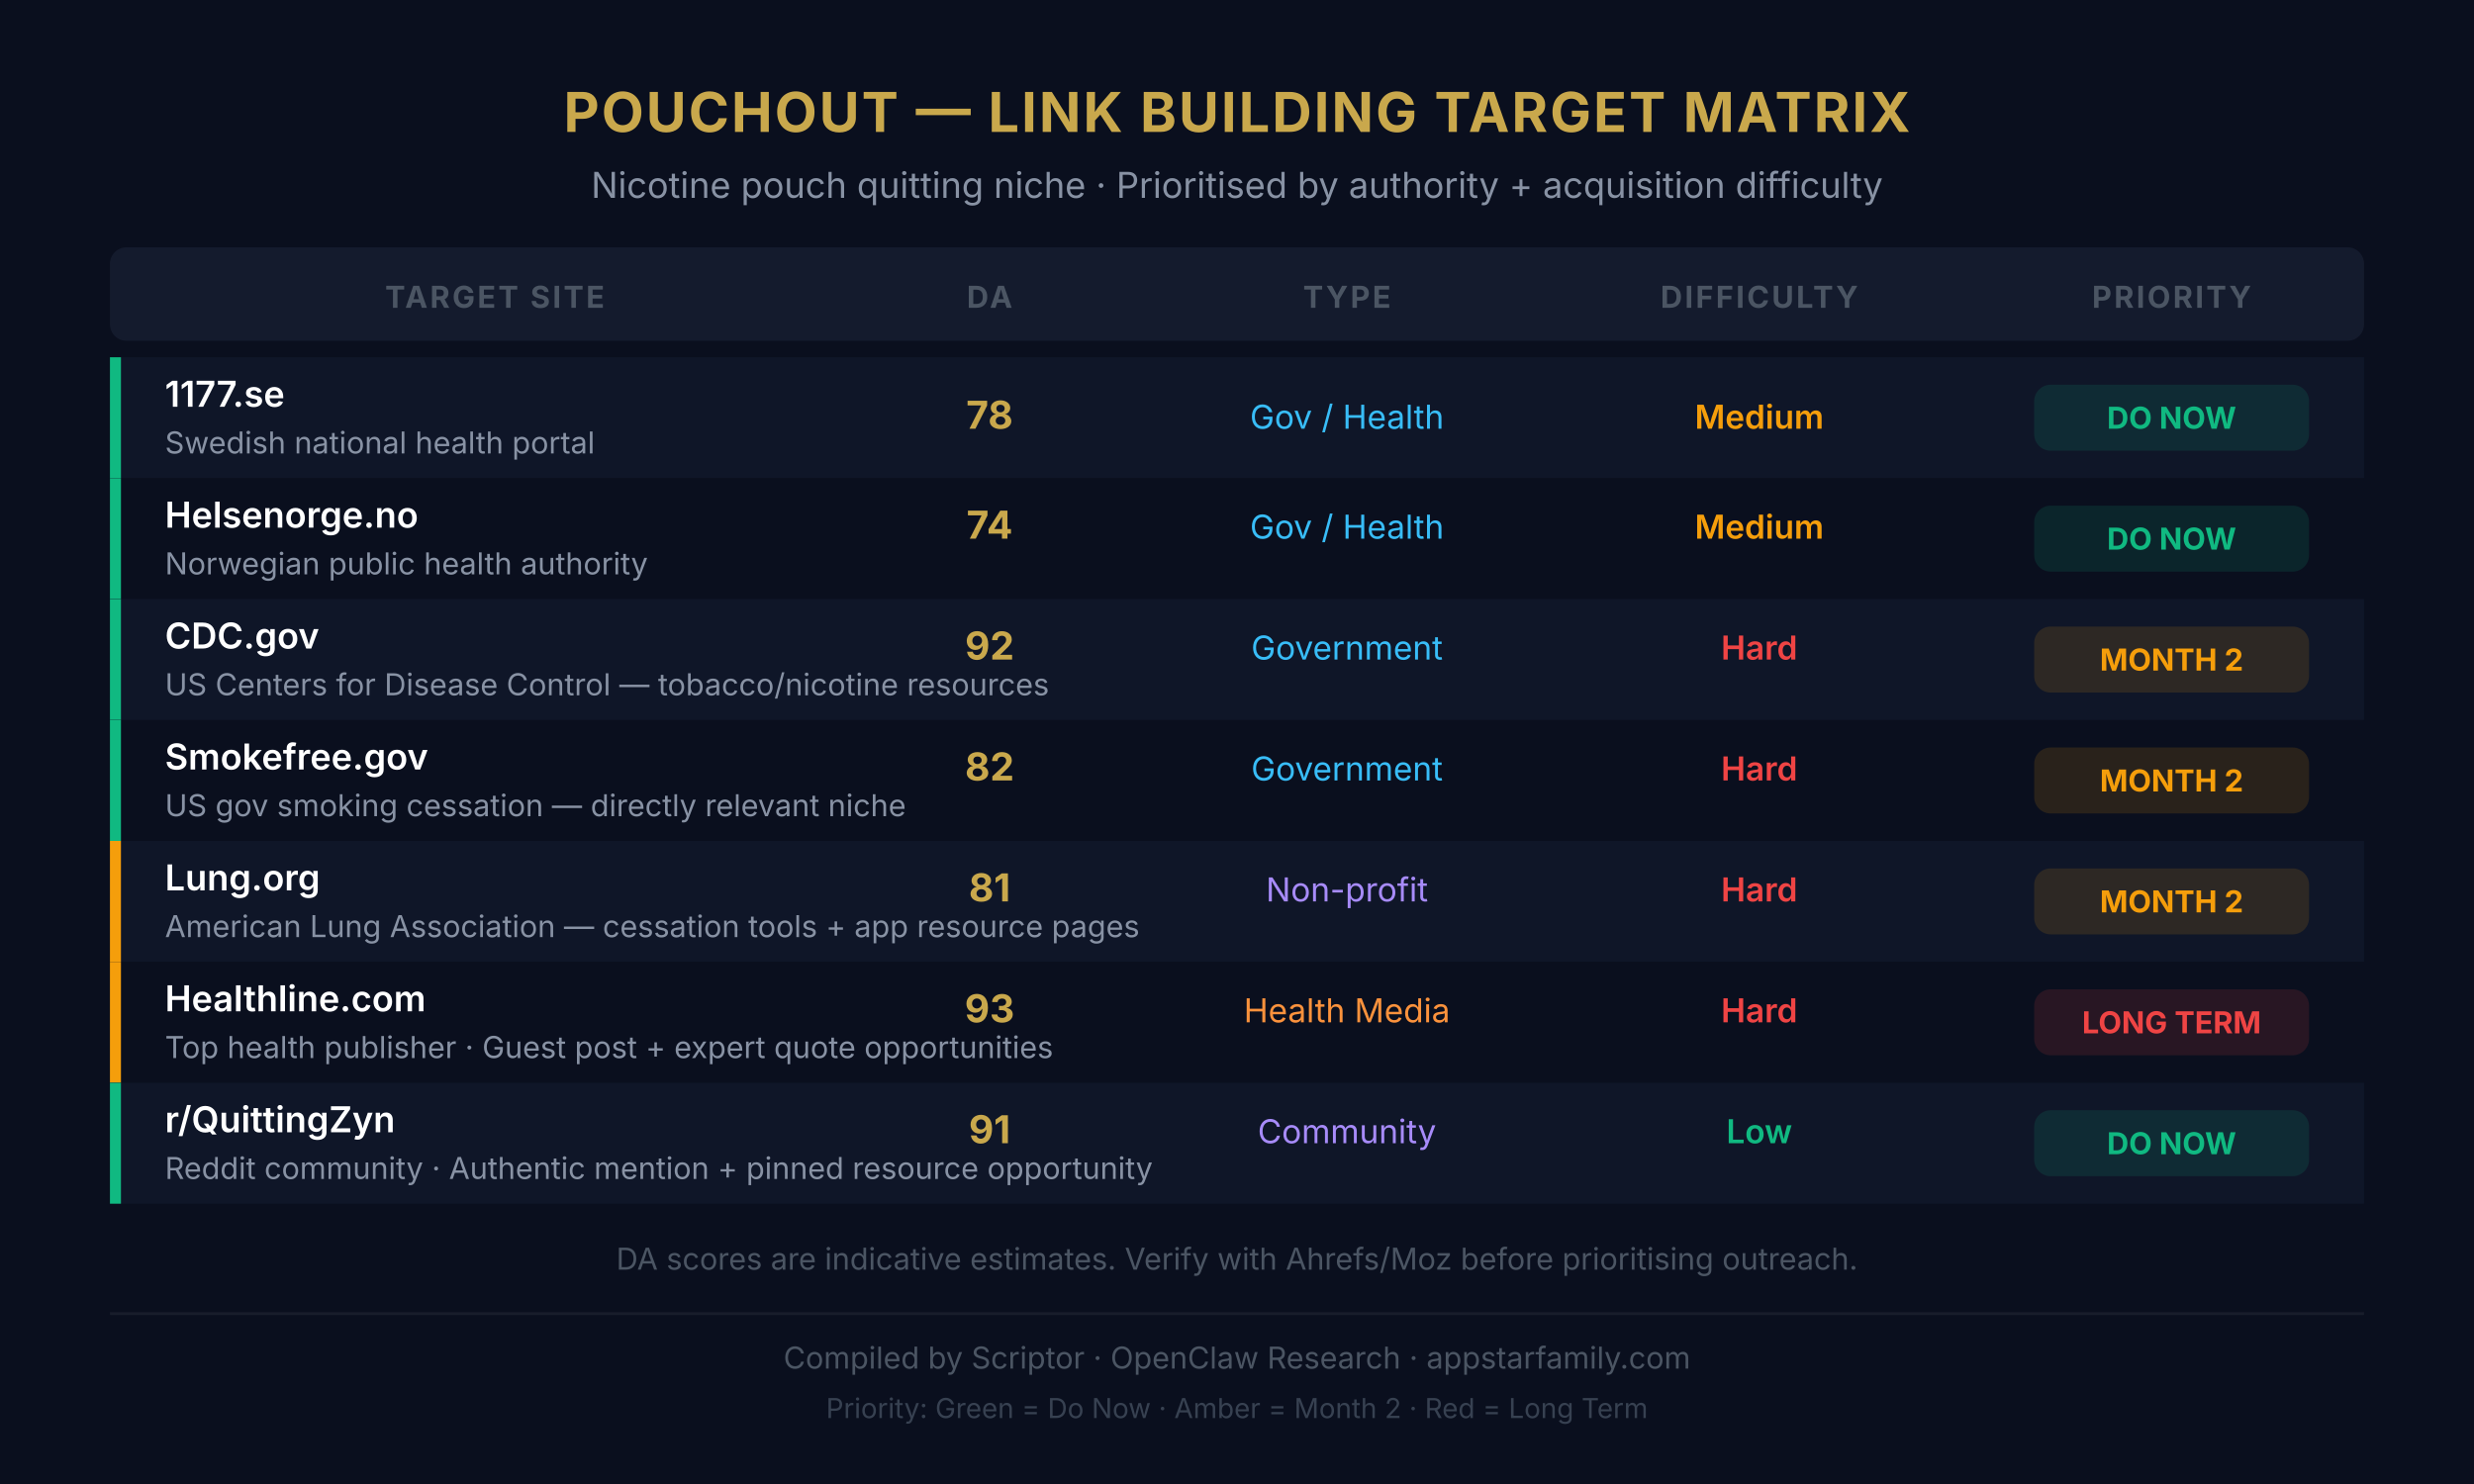
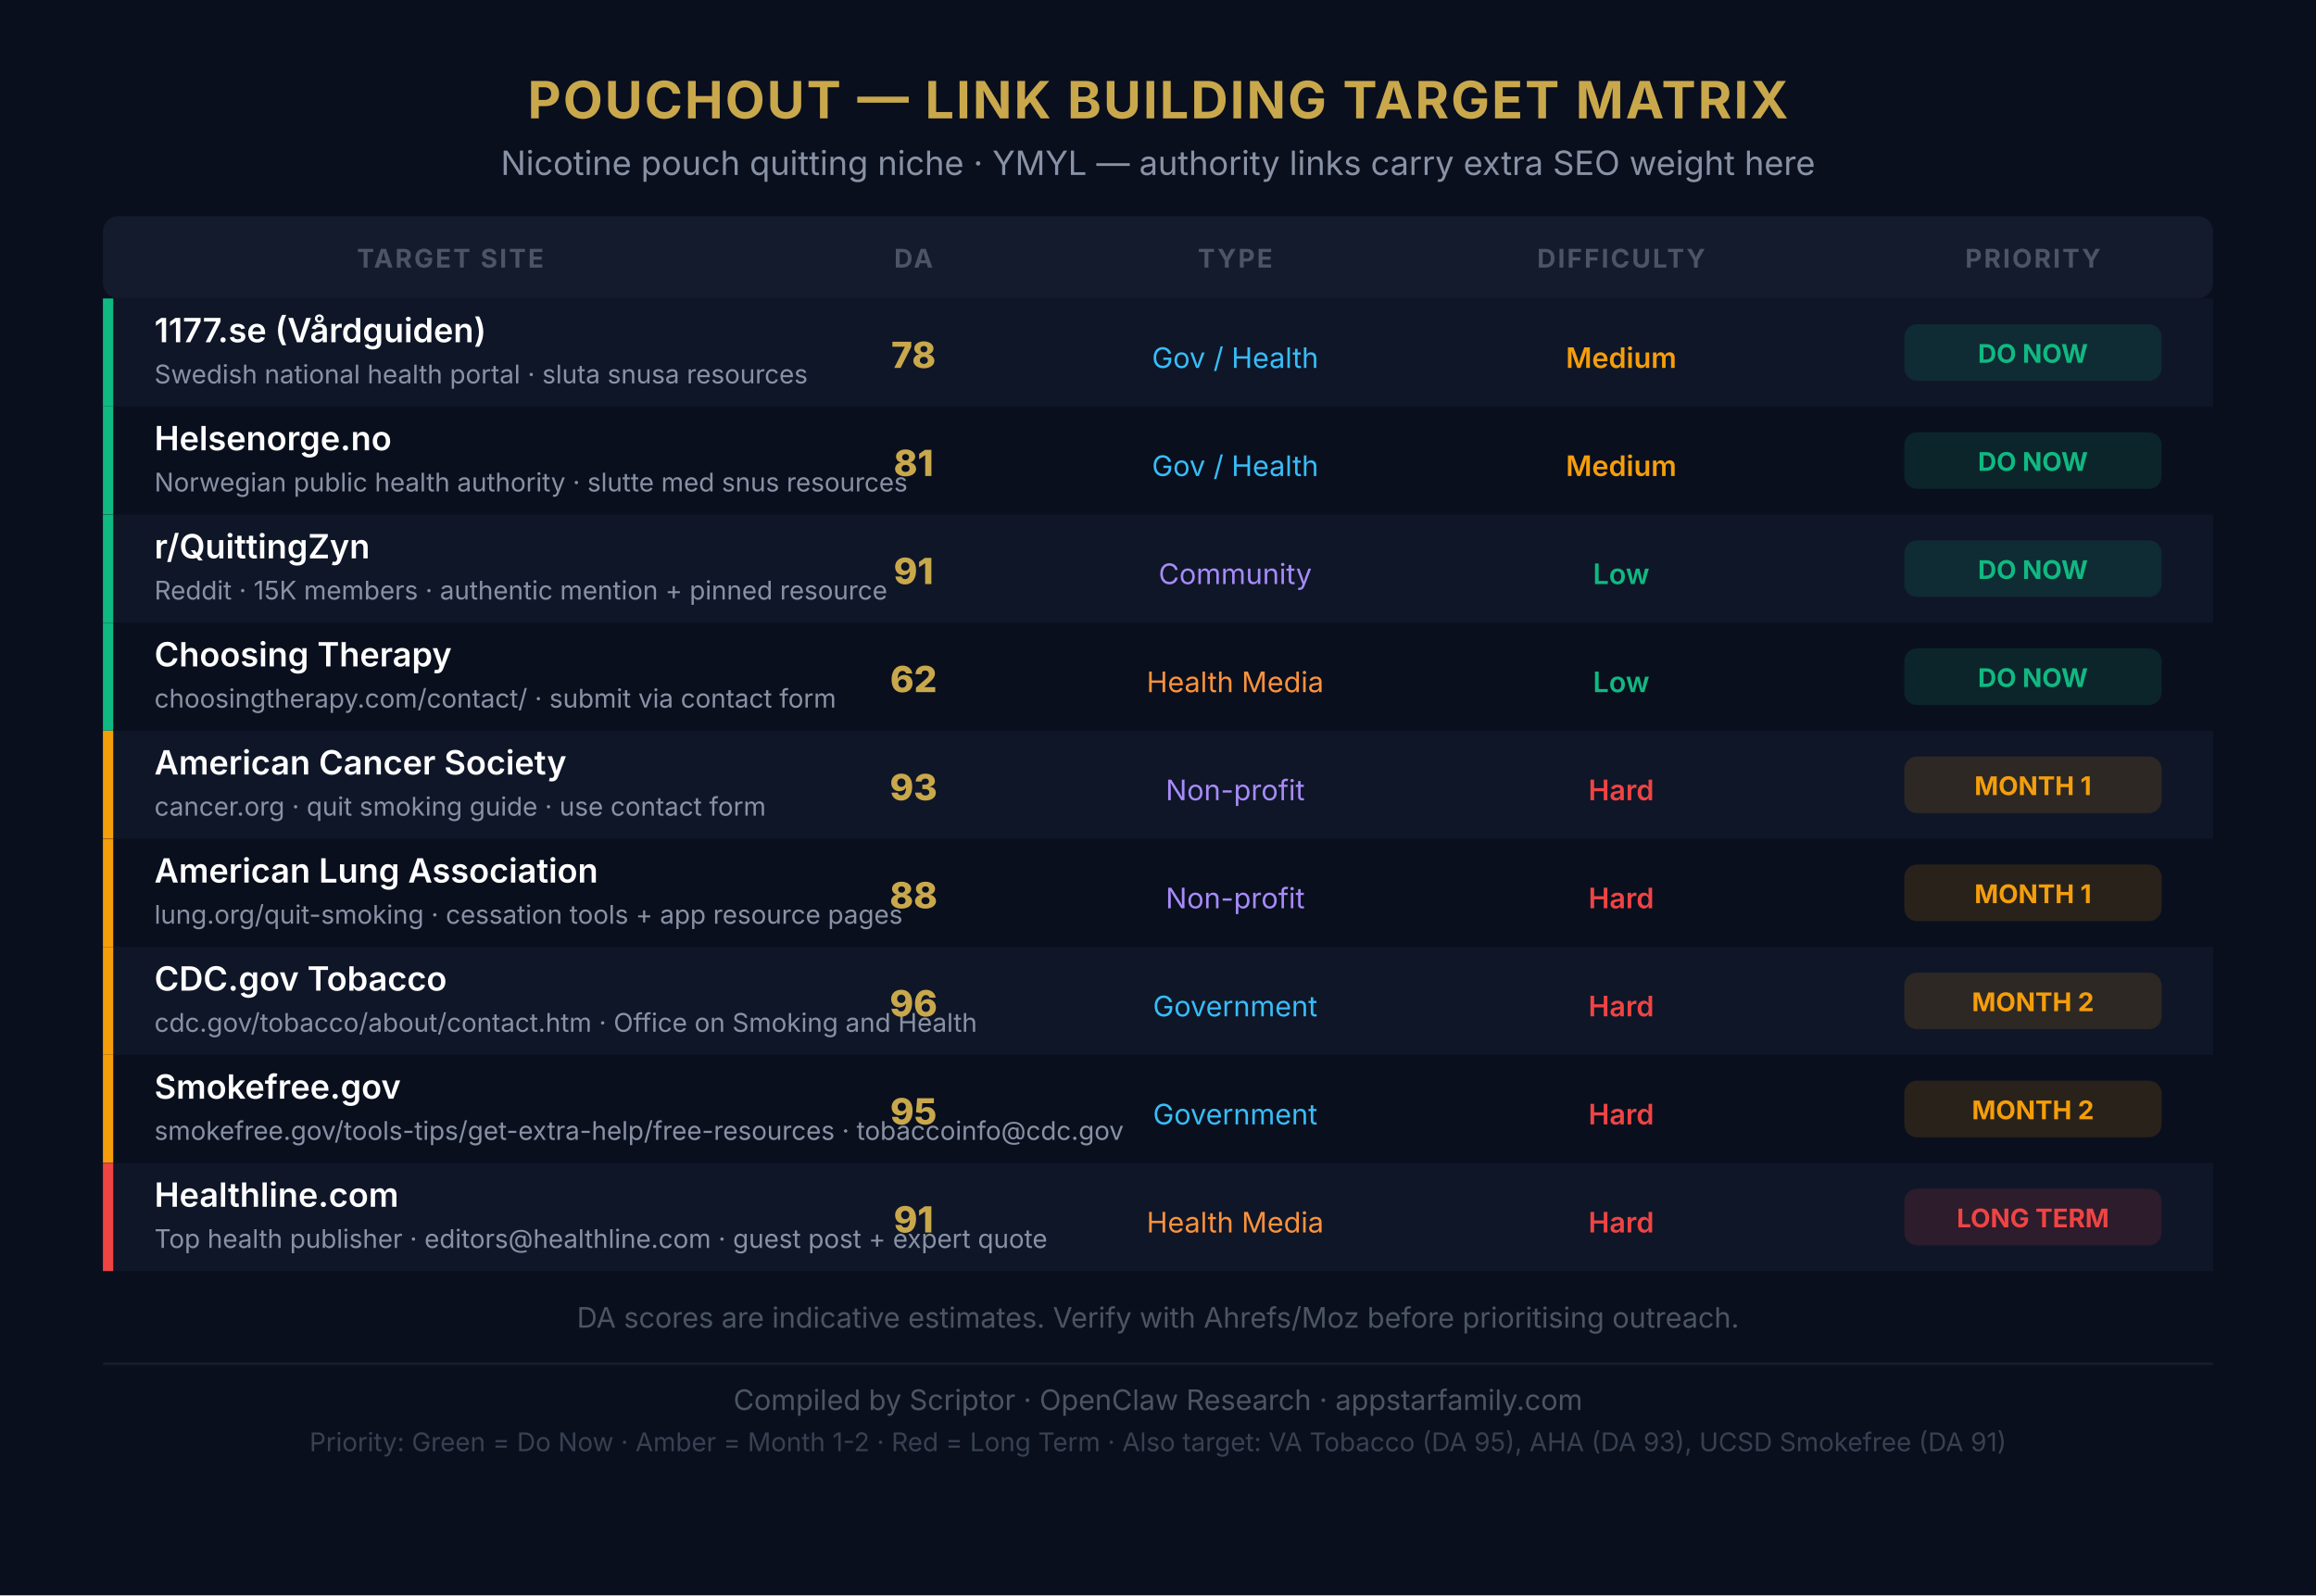
- <svg xmlns="http://www.w3.org/2000/svg" viewBox="0 0 900 540" font-family="system-ui, -apple-system, 'Segoe UI', sans-serif">
-   <rect width="900" height="540" fill="#0A0F1E" />
-   <text x="450" y="48" text-anchor="middle" fill="#C9A84C" font-size="20" font-weight="700" letter-spacing="0.04em">POUCHOUT — LINK BUILDING TARGET MATRIX</text>
-   <text x="450" y="72" text-anchor="middle" fill="#8892A4" font-size="13">Nicotine pouch quitting niche · Prioritised by authority + acquisition difficulty</text>
-   <rect x="40" y="90" width="820" height="34" rx="6" fill="#141B2D" />
-   <text x="180" y="112" text-anchor="middle" fill="#4B5563" font-size="11" font-weight="700" letter-spacing="0.08em">TARGET SITE</text>
-   <text x="360" y="112" text-anchor="middle" fill="#4B5563" font-size="11" font-weight="700" letter-spacing="0.08em">DA</text>
-   <text x="490" y="112" text-anchor="middle" fill="#4B5563" font-size="11" font-weight="700" letter-spacing="0.08em">TYPE</text>
-   <text x="640" y="112" text-anchor="middle" fill="#4B5563" font-size="11" font-weight="700" letter-spacing="0.08em">DIFFICULTY</text>
-   <text x="790" y="112" text-anchor="middle" fill="#4B5563" font-size="11" font-weight="700" letter-spacing="0.08em">PRIORITY</text>
-   <rect x="40" y="130" width="820" height="44" rx="0" fill="#0F1628" />
-   <rect x="40" y="130" width="4" height="44" fill="#10B981" />
-   <text x="60" y="148" fill="#FFFFFF" font-size="13" font-weight="600">1177.se</text>
-   <text x="60" y="165" fill="#8892A4" font-size="11">Swedish national health portal</text>
-   <text x="360" y="156" text-anchor="middle" fill="#C9A84C" font-size="14" font-weight="700">78</text>
-   <text x="490" y="156" text-anchor="middle" fill="#38BDF8" font-size="12">Gov / Health</text>
-   <text x="640" y="156" text-anchor="middle" fill="#F59E0B" font-size="12" font-weight="600">Medium</text>
-   <rect x="740" y="140" width="100" height="24" rx="6" fill="#10B98122" />
-   <text x="790" y="156" text-anchor="middle" fill="#10B981" font-size="11" font-weight="700">DO NOW</text>
-   <rect x="40" y="174" width="820" height="44" rx="0" fill="#0A0F1E" />
-   <rect x="40" y="174" width="4" height="44" fill="#10B981" />
-   <text x="60" y="192" fill="#FFFFFF" font-size="13" font-weight="600">Helsenorge.no</text>
-   <text x="60" y="209" fill="#8892A4" font-size="11">Norwegian public health authority</text>
-   <text x="360" y="196" text-anchor="middle" fill="#C9A84C" font-size="14" font-weight="700">74</text>
-   <text x="490" y="196" text-anchor="middle" fill="#38BDF8" font-size="12">Gov / Health</text>
-   <text x="640" y="196" text-anchor="middle" fill="#F59E0B" font-size="12" font-weight="600">Medium</text>
-   <rect x="740" y="184" width="100" height="24" rx="6" fill="#10B98122" />
-   <text x="790" y="200" text-anchor="middle" fill="#10B981" font-size="11" font-weight="700">DO NOW</text>
-   <rect x="40" y="218" width="820" height="44" rx="0" fill="#0F1628" />
-   <rect x="40" y="218" width="4" height="44" fill="#10B981" />
-   <text x="60" y="236" fill="#FFFFFF" font-size="13" font-weight="600">CDC.gov</text>
-   <text x="60" y="253" fill="#8892A4" font-size="11">US Centers for Disease Control — tobacco/nicotine resources</text>
-   <text x="360" y="240" text-anchor="middle" fill="#C9A84C" font-size="14" font-weight="700">92</text>
-   <text x="490" y="240" text-anchor="middle" fill="#38BDF8" font-size="12">Government</text>
-   <text x="640" y="240" text-anchor="middle" fill="#EF4444" font-size="12" font-weight="600">Hard</text>
-   <rect x="740" y="228" width="100" height="24" rx="6" fill="#F59E0B22" />
-   <text x="790" y="244" text-anchor="middle" fill="#F59E0B" font-size="11" font-weight="700">MONTH 2</text>
-   <rect x="40" y="262" width="820" height="44" rx="0" fill="#0A0F1E" />
-   <rect x="40" y="262" width="4" height="44" fill="#10B981" />
-   <text x="60" y="280" fill="#FFFFFF" font-size="13" font-weight="600">Smokefree.gov</text>
-   <text x="60" y="297" fill="#8892A4" font-size="11">US gov smoking cessation — directly relevant niche</text>
-   <text x="360" y="284" text-anchor="middle" fill="#C9A84C" font-size="14" font-weight="700">82</text>
-   <text x="490" y="284" text-anchor="middle" fill="#38BDF8" font-size="12">Government</text>
-   <text x="640" y="284" text-anchor="middle" fill="#EF4444" font-size="12" font-weight="600">Hard</text>
-   <rect x="740" y="272" width="100" height="24" rx="6" fill="#F59E0B22" />
-   <text x="790" y="288" text-anchor="middle" fill="#F59E0B" font-size="11" font-weight="700">MONTH 2</text>
-   <rect x="40" y="306" width="820" height="44" rx="0" fill="#0F1628" />
-   <rect x="40" y="306" width="4" height="44" fill="#F59E0B" />
-   <text x="60" y="324" fill="#FFFFFF" font-size="13" font-weight="600">Lung.org</text>
-   <text x="60" y="341" fill="#8892A4" font-size="11">American Lung Association — cessation tools + app resource pages</text>
-   <text x="360" y="328" text-anchor="middle" fill="#C9A84C" font-size="14" font-weight="700">81</text>
-   <text x="490" y="328" text-anchor="middle" fill="#A78BFA" font-size="12">Non-profit</text>
-   <text x="640" y="328" text-anchor="middle" fill="#EF4444" font-size="12" font-weight="600">Hard</text>
-   <rect x="740" y="316" width="100" height="24" rx="6" fill="#F59E0B22" />
-   <text x="790" y="332" text-anchor="middle" fill="#F59E0B" font-size="11" font-weight="700">MONTH 2</text>
-   <rect x="40" y="350" width="820" height="44" rx="0" fill="#0A0F1E" />
-   <rect x="40" y="350" width="4" height="44" fill="#F59E0B" />
-   <text x="60" y="368" fill="#FFFFFF" font-size="13" font-weight="600">Healthline.com</text>
-   <text x="60" y="385" fill="#8892A4" font-size="11">Top health publisher · Guest post + expert quote opportunities</text>
-   <text x="360" y="372" text-anchor="middle" fill="#C9A84C" font-size="14" font-weight="700">93</text>
-   <text x="490" y="372" text-anchor="middle" fill="#FB923C" font-size="12">Health Media</text>
-   <text x="640" y="372" text-anchor="middle" fill="#EF4444" font-size="12" font-weight="600">Hard</text>
-   <rect x="740" y="360" width="100" height="24" rx="6" fill="#EF444422" />
-   <text x="790" y="376" text-anchor="middle" fill="#EF4444" font-size="11" font-weight="700">LONG TERM</text>
-   <rect x="40" y="394" width="820" height="44" rx="0" fill="#0F1628" />
-   <rect x="40" y="394" width="4" height="44" fill="#10B981" />
-   <text x="60" y="412" fill="#FFFFFF" font-size="13" font-weight="600">r/QuittingZyn</text>
-   <text x="60" y="429" fill="#8892A4" font-size="11">Reddit community · Authentic mention + pinned resource opportunity</text>
-   <text x="360" y="416" text-anchor="middle" fill="#C9A84C" font-size="14" font-weight="700">91</text>
-   <text x="490" y="416" text-anchor="middle" fill="#A78BFA" font-size="12">Community</text>
-   <text x="640" y="416" text-anchor="middle" fill="#10B981" font-size="12" font-weight="600">Low</text>
-   <rect x="740" y="404" width="100" height="24" rx="6" fill="#10B98122" />
-   <text x="790" y="420" text-anchor="middle" fill="#10B981" font-size="11" font-weight="700">DO NOW</text>
-   <text x="450" y="462" text-anchor="middle" fill="#4B5563" font-size="11">DA scores are indicative estimates. Verify with Ahrefs/Moz before prioritising outreach.</text>
-   <line x1="40" y1="478" x2="860" y2="478" stroke="rgba(255,255,255,0.06)" stroke-width="1" />
-   <text x="450" y="498" text-anchor="middle" fill="#4B5563" font-size="11">Compiled by Scriptor · OpenClaw Research · appstarfamily.com</text>
-   <text x="450" y="516" text-anchor="middle" fill="#374151" font-size="10">Priority: Green = Do Now · Amber = Month 2 · Red = Long Term</text>
+ <svg xmlns="http://www.w3.org/2000/svg" viewBox="0 0 900 620" font-family="system-ui, -apple-system, 'Segoe UI', sans-serif">
+   <rect width="900" height="620" fill="#0A0F1E" />
+   <text x="450" y="46" text-anchor="middle" fill="#C9A84C" font-size="20" font-weight="700" letter-spacing="0.04em">POUCHOUT — LINK BUILDING TARGET MATRIX</text>
+   <text x="450" y="68" text-anchor="middle" fill="#8892A4" font-size="13">Nicotine pouch quitting niche · YMYL — authority links carry extra SEO weight here</text>
+   <rect x="40" y="84" width="820" height="32" rx="6" fill="#141B2D" />
+   <text x="175" y="104" text-anchor="middle" fill="#4B5563" font-size="10" font-weight="700" letter-spacing="0.08em">TARGET SITE</text>
+   <text x="355" y="104" text-anchor="middle" fill="#4B5563" font-size="10" font-weight="700" letter-spacing="0.08em">DA</text>
+   <text x="480" y="104" text-anchor="middle" fill="#4B5563" font-size="10" font-weight="700" letter-spacing="0.08em">TYPE</text>
+   <text x="630" y="104" text-anchor="middle" fill="#4B5563" font-size="10" font-weight="700" letter-spacing="0.08em">DIFFICULTY</text>
+   <text x="790" y="104" text-anchor="middle" fill="#4B5563" font-size="10" font-weight="700" letter-spacing="0.08em">PRIORITY</text>
+   <rect x="40" y="116" width="820" height="42" fill="#0F1628" />
+   <rect x="40" y="116" width="4" height="42" fill="#10B981" />
+   <text x="60" y="133" fill="#FFFFFF" font-size="13" font-weight="600">1177.se (Vårdguiden)</text>
+   <text x="60" y="149" fill="#8892A4" font-size="10">Swedish national health portal · sluta snusa resources</text>
+   <text x="355" y="143" text-anchor="middle" fill="#C9A84C" font-size="14" font-weight="800">78</text>
+   <text x="480" y="143" text-anchor="middle" fill="#38BDF8" font-size="11">Gov / Health</text>
+   <text x="630" y="143" text-anchor="middle" fill="#F59E0B" font-size="11" font-weight="600">Medium</text>
+   <rect x="740" y="126" width="100" height="22" rx="5" fill="#10B98122" />
+   <text x="790" y="141" text-anchor="middle" fill="#10B981" font-size="10" font-weight="700">DO NOW</text>
+   <rect x="40" y="158" width="820" height="42" fill="#0A0F1E" />
+   <rect x="40" y="158" width="4" height="42" fill="#10B981" />
+   <text x="60" y="175" fill="#FFFFFF" font-size="13" font-weight="600">Helsenorge.no</text>
+   <text x="60" y="191" fill="#8892A4" font-size="10">Norwegian public health authority · slutte med snus resources</text>
+   <text x="355" y="185" text-anchor="middle" fill="#C9A84C" font-size="14" font-weight="800">81</text>
+   <text x="480" y="185" text-anchor="middle" fill="#38BDF8" font-size="11">Gov / Health</text>
+   <text x="630" y="185" text-anchor="middle" fill="#F59E0B" font-size="11" font-weight="600">Medium</text>
+   <rect x="740" y="168" width="100" height="22" rx="5" fill="#10B98122" />
+   <text x="790" y="183" text-anchor="middle" fill="#10B981" font-size="10" font-weight="700">DO NOW</text>
+   <rect x="40" y="200" width="820" height="42" fill="#0F1628" />
+   <rect x="40" y="200" width="4" height="42" fill="#10B981" />
+   <text x="60" y="217" fill="#FFFFFF" font-size="13" font-weight="600">r/QuittingZyn</text>
+   <text x="60" y="233" fill="#8892A4" font-size="10">Reddit · 15K members · authentic mention + pinned resource</text>
+   <text x="355" y="227" text-anchor="middle" fill="#C9A84C" font-size="14" font-weight="800">91</text>
+   <text x="480" y="227" text-anchor="middle" fill="#A78BFA" font-size="11">Community</text>
+   <text x="630" y="227" text-anchor="middle" fill="#10B981" font-size="11" font-weight="600">Low</text>
+   <rect x="740" y="210" width="100" height="22" rx="5" fill="#10B98122" />
+   <text x="790" y="225" text-anchor="middle" fill="#10B981" font-size="10" font-weight="700">DO NOW</text>
+   <rect x="40" y="242" width="820" height="42" fill="#0A0F1E" />
+   <rect x="40" y="242" width="4" height="42" fill="#10B981" />
+   <text x="60" y="259" fill="#FFFFFF" font-size="13" font-weight="600">Choosing Therapy</text>
+   <text x="60" y="275" fill="#8892A4" font-size="10">choosingtherapy.com/contact/ · submit via contact form</text>
+   <text x="355" y="269" text-anchor="middle" fill="#C9A84C" font-size="14" font-weight="800">62</text>
+   <text x="480" y="269" text-anchor="middle" fill="#FB923C" font-size="11">Health Media</text>
+   <text x="630" y="269" text-anchor="middle" fill="#10B981" font-size="11" font-weight="600">Low</text>
+   <rect x="740" y="252" width="100" height="22" rx="5" fill="#10B98122" />
+   <text x="790" y="267" text-anchor="middle" fill="#10B981" font-size="10" font-weight="700">DO NOW</text>
+   <rect x="40" y="284" width="820" height="42" fill="#0F1628" />
+   <rect x="40" y="284" width="4" height="42" fill="#F59E0B" />
+   <text x="60" y="301" fill="#FFFFFF" font-size="13" font-weight="600">American Cancer Society</text>
+   <text x="60" y="317" fill="#8892A4" font-size="10">cancer.org · quit smoking guide · use contact form</text>
+   <text x="355" y="311" text-anchor="middle" fill="#C9A84C" font-size="14" font-weight="800">93</text>
+   <text x="480" y="311" text-anchor="middle" fill="#A78BFA" font-size="11">Non-profit</text>
+   <text x="630" y="311" text-anchor="middle" fill="#EF4444" font-size="11" font-weight="600">Hard</text>
+   <rect x="740" y="294" width="100" height="22" rx="5" fill="#F59E0B22" />
+   <text x="790" y="309" text-anchor="middle" fill="#F59E0B" font-size="10" font-weight="700">MONTH 1</text>
+   <rect x="40" y="326" width="820" height="42" fill="#0A0F1E" />
+   <rect x="40" y="326" width="4" height="42" fill="#F59E0B" />
+   <text x="60" y="343" fill="#FFFFFF" font-size="13" font-weight="600">American Lung Association</text>
+   <text x="60" y="359" fill="#8892A4" font-size="10">lung.org/quit-smoking · cessation tools + app resource pages</text>
+   <text x="355" y="353" text-anchor="middle" fill="#C9A84C" font-size="14" font-weight="800">88</text>
+   <text x="480" y="353" text-anchor="middle" fill="#A78BFA" font-size="11">Non-profit</text>
+   <text x="630" y="353" text-anchor="middle" fill="#EF4444" font-size="11" font-weight="600">Hard</text>
+   <rect x="740" y="336" width="100" height="22" rx="5" fill="#F59E0B22" />
+   <text x="790" y="351" text-anchor="middle" fill="#F59E0B" font-size="10" font-weight="700">MONTH 1</text>
+   <rect x="40" y="368" width="820" height="42" fill="#0F1628" />
+   <rect x="40" y="368" width="4" height="42" fill="#F59E0B" />
+   <text x="60" y="385" fill="#FFFFFF" font-size="13" font-weight="600">CDC.gov Tobacco</text>
+   <text x="60" y="401" fill="#8892A4" font-size="10">cdc.gov/tobacco/about/contact.htm · Office on Smoking and Health</text>
+   <text x="355" y="395" text-anchor="middle" fill="#C9A84C" font-size="14" font-weight="800">96</text>
+   <text x="480" y="395" text-anchor="middle" fill="#38BDF8" font-size="11">Government</text>
+   <text x="630" y="395" text-anchor="middle" fill="#EF4444" font-size="11" font-weight="600">Hard</text>
+   <rect x="740" y="378" width="100" height="22" rx="5" fill="#F59E0B22" />
+   <text x="790" y="393" text-anchor="middle" fill="#F59E0B" font-size="10" font-weight="700">MONTH 2</text>
+   <rect x="40" y="410" width="820" height="42" fill="#0A0F1E" />
+   <rect x="40" y="410" width="4" height="42" fill="#F59E0B" />
+   <text x="60" y="427" fill="#FFFFFF" font-size="13" font-weight="600">Smokefree.gov</text>
+   <text x="60" y="443" fill="#8892A4" font-size="10">smokefree.gov/tools-tips/get-extra-help/free-resources · tobaccoinfo@cdc.gov</text>
+   <text x="355" y="437" text-anchor="middle" fill="#C9A84C" font-size="14" font-weight="800">95</text>
+   <text x="480" y="437" text-anchor="middle" fill="#38BDF8" font-size="11">Government</text>
+   <text x="630" y="437" text-anchor="middle" fill="#EF4444" font-size="11" font-weight="600">Hard</text>
+   <rect x="740" y="420" width="100" height="22" rx="5" fill="#F59E0B22" />
+   <text x="790" y="435" text-anchor="middle" fill="#F59E0B" font-size="10" font-weight="700">MONTH 2</text>
+   <rect x="40" y="452" width="820" height="42" fill="#0F1628" />
+   <rect x="40" y="452" width="4" height="42" fill="#EF4444" />
+   <text x="60" y="469" fill="#FFFFFF" font-size="13" font-weight="600">Healthline.com</text>
+   <text x="60" y="485" fill="#8892A4" font-size="10">Top health publisher · editors@healthline.com · guest post + expert quote</text>
+   <text x="355" y="479" text-anchor="middle" fill="#C9A84C" font-size="14" font-weight="800">91</text>
+   <text x="480" y="479" text-anchor="middle" fill="#FB923C" font-size="11">Health Media</text>
+   <text x="630" y="479" text-anchor="middle" fill="#EF4444" font-size="11" font-weight="600">Hard</text>
+   <rect x="740" y="462" width="100" height="22" rx="5" fill="#EF444422" />
+   <text x="790" y="477" text-anchor="middle" fill="#EF4444" font-size="10" font-weight="700">LONG TERM</text>
+   <text x="450" y="516" text-anchor="middle" fill="#4B5563" font-size="11">DA scores are indicative estimates. Verify with Ahrefs/Moz before prioritising outreach.</text>
+   <line x1="40" y1="530" x2="860" y2="530" stroke="rgba(255,255,255,0.06)" stroke-width="1" />
+   <text x="450" y="548" text-anchor="middle" fill="#4B5563" font-size="11">Compiled by Scriptor · OpenClaw Research · appstarfamily.com</text>
+   <text x="450" y="564" text-anchor="middle" fill="#374151" font-size="10">Priority: Green = Do Now · Amber = Month 1-2 · Red = Long Term · Also target: VA Tobacco (DA 95), AHA (DA 93), UCSD Smokefree (DA 91)</text>
</svg>
